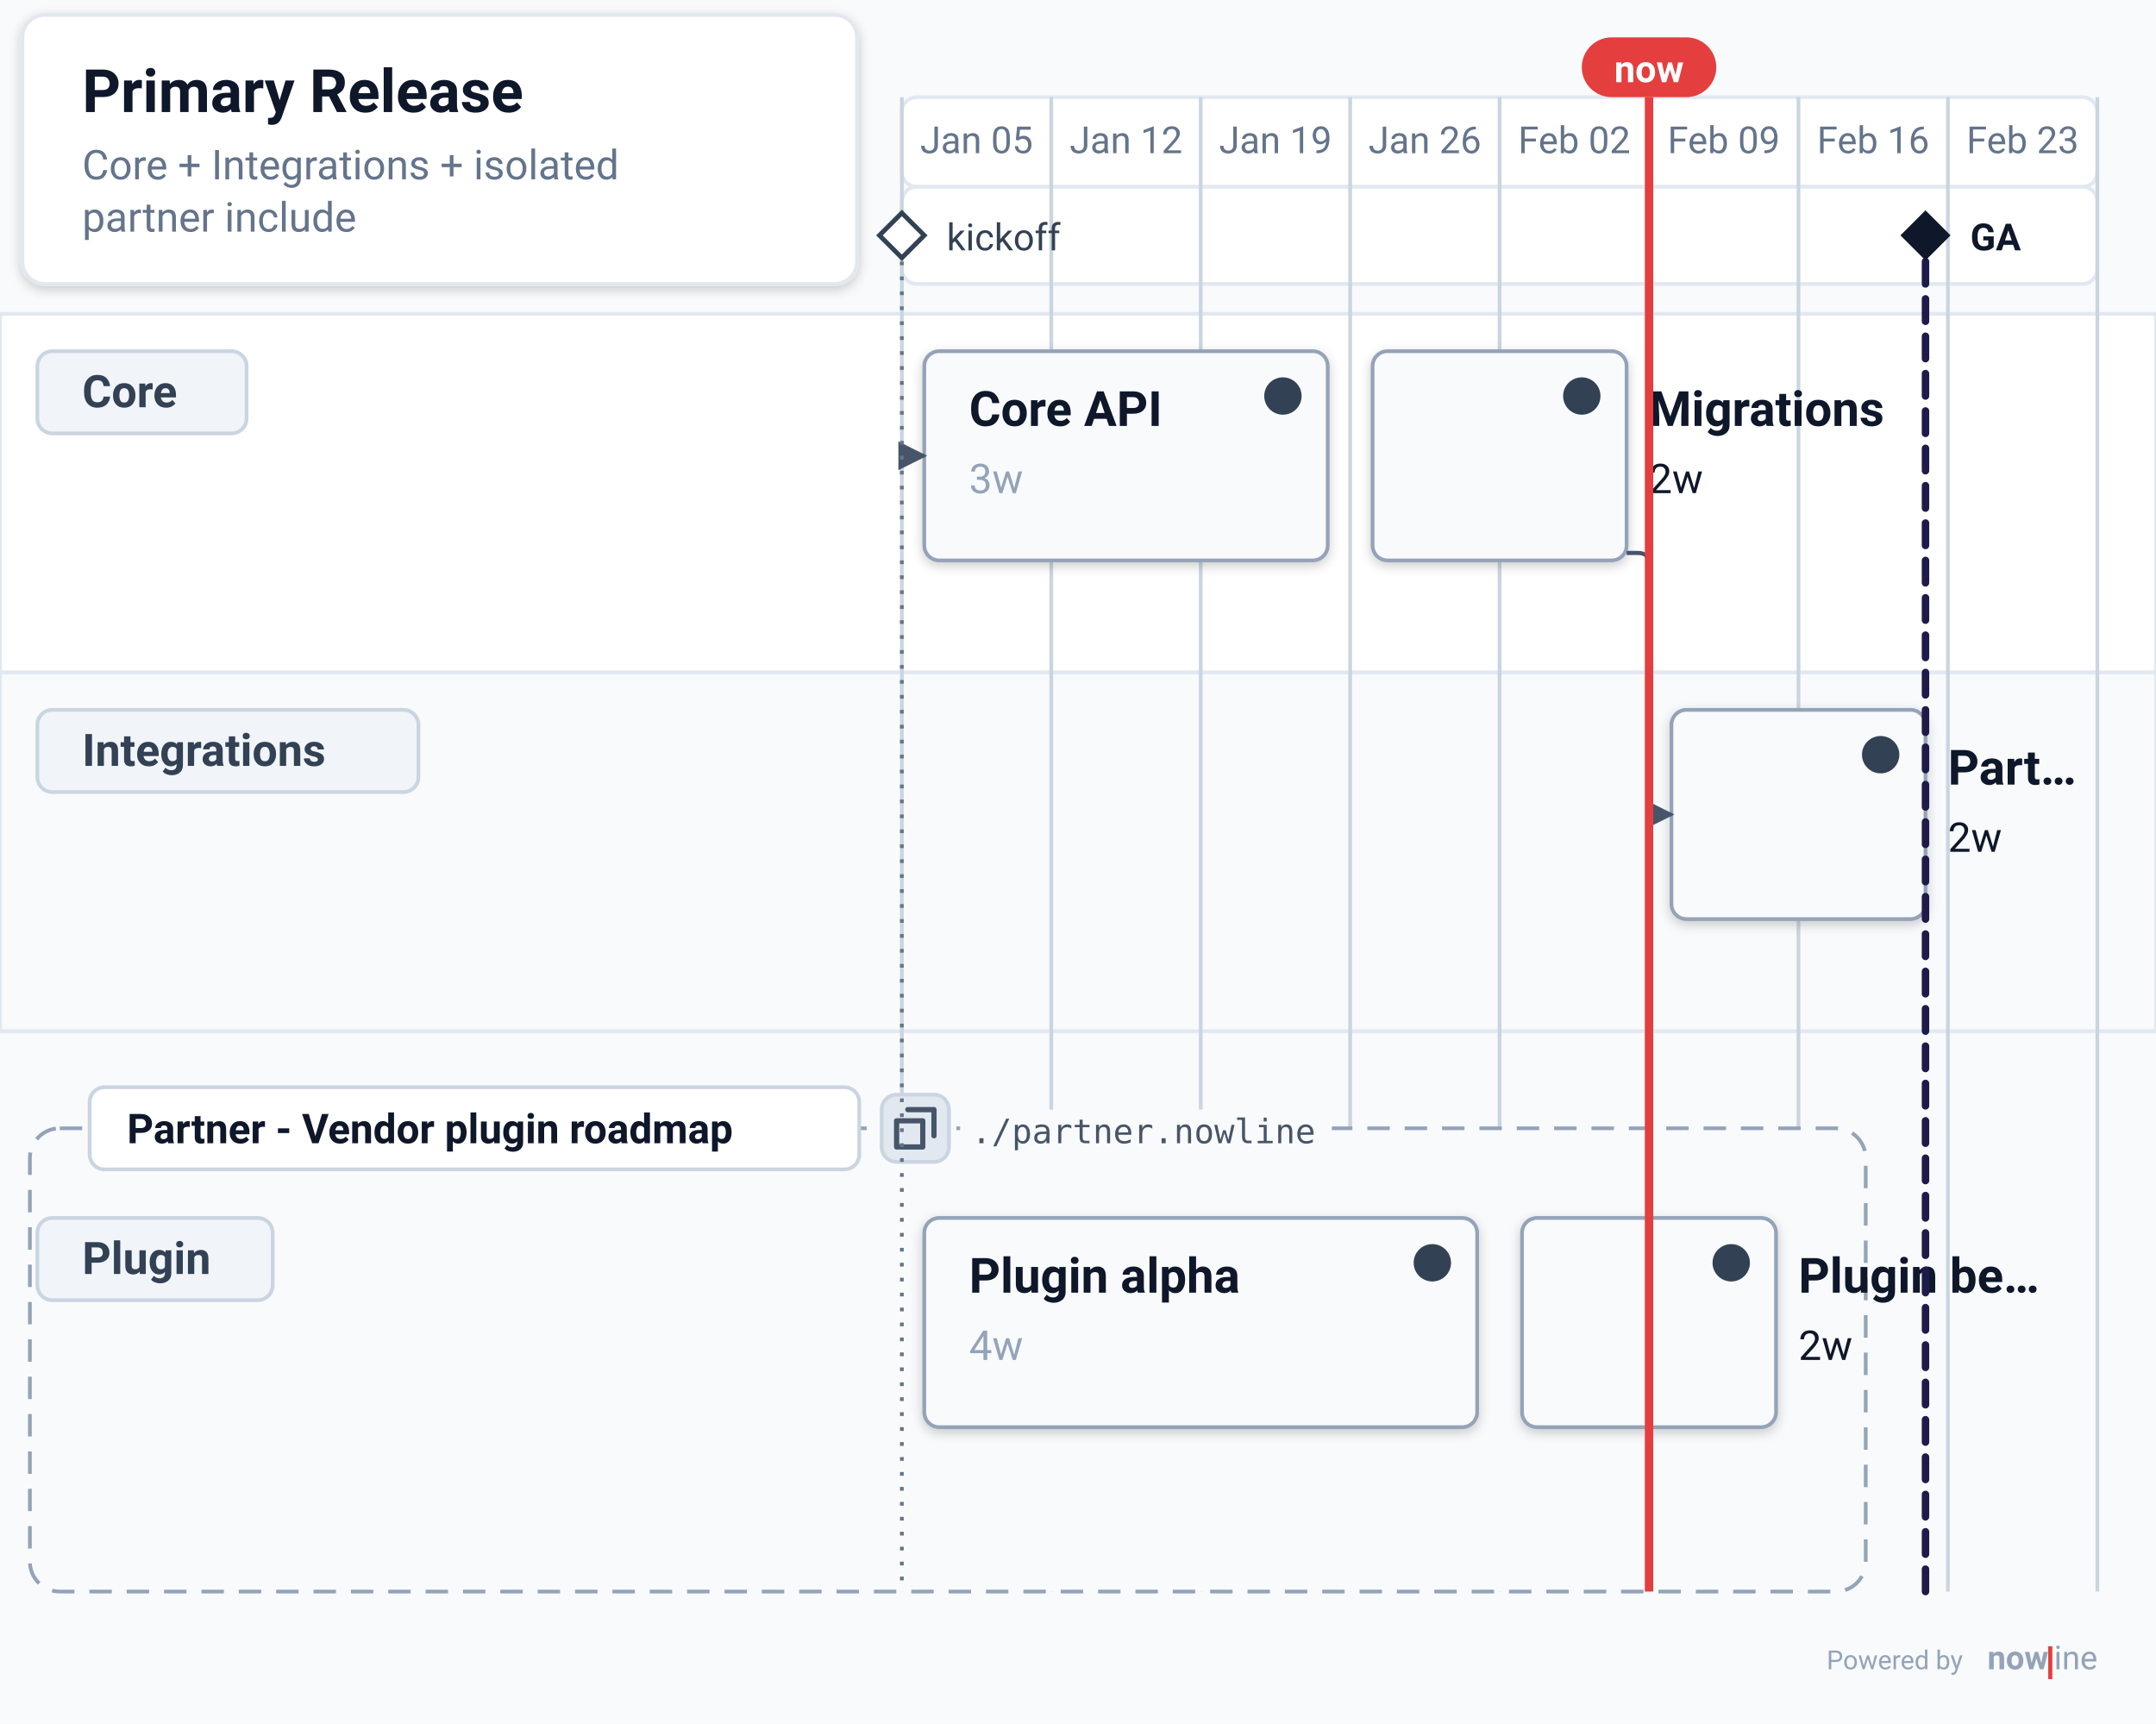
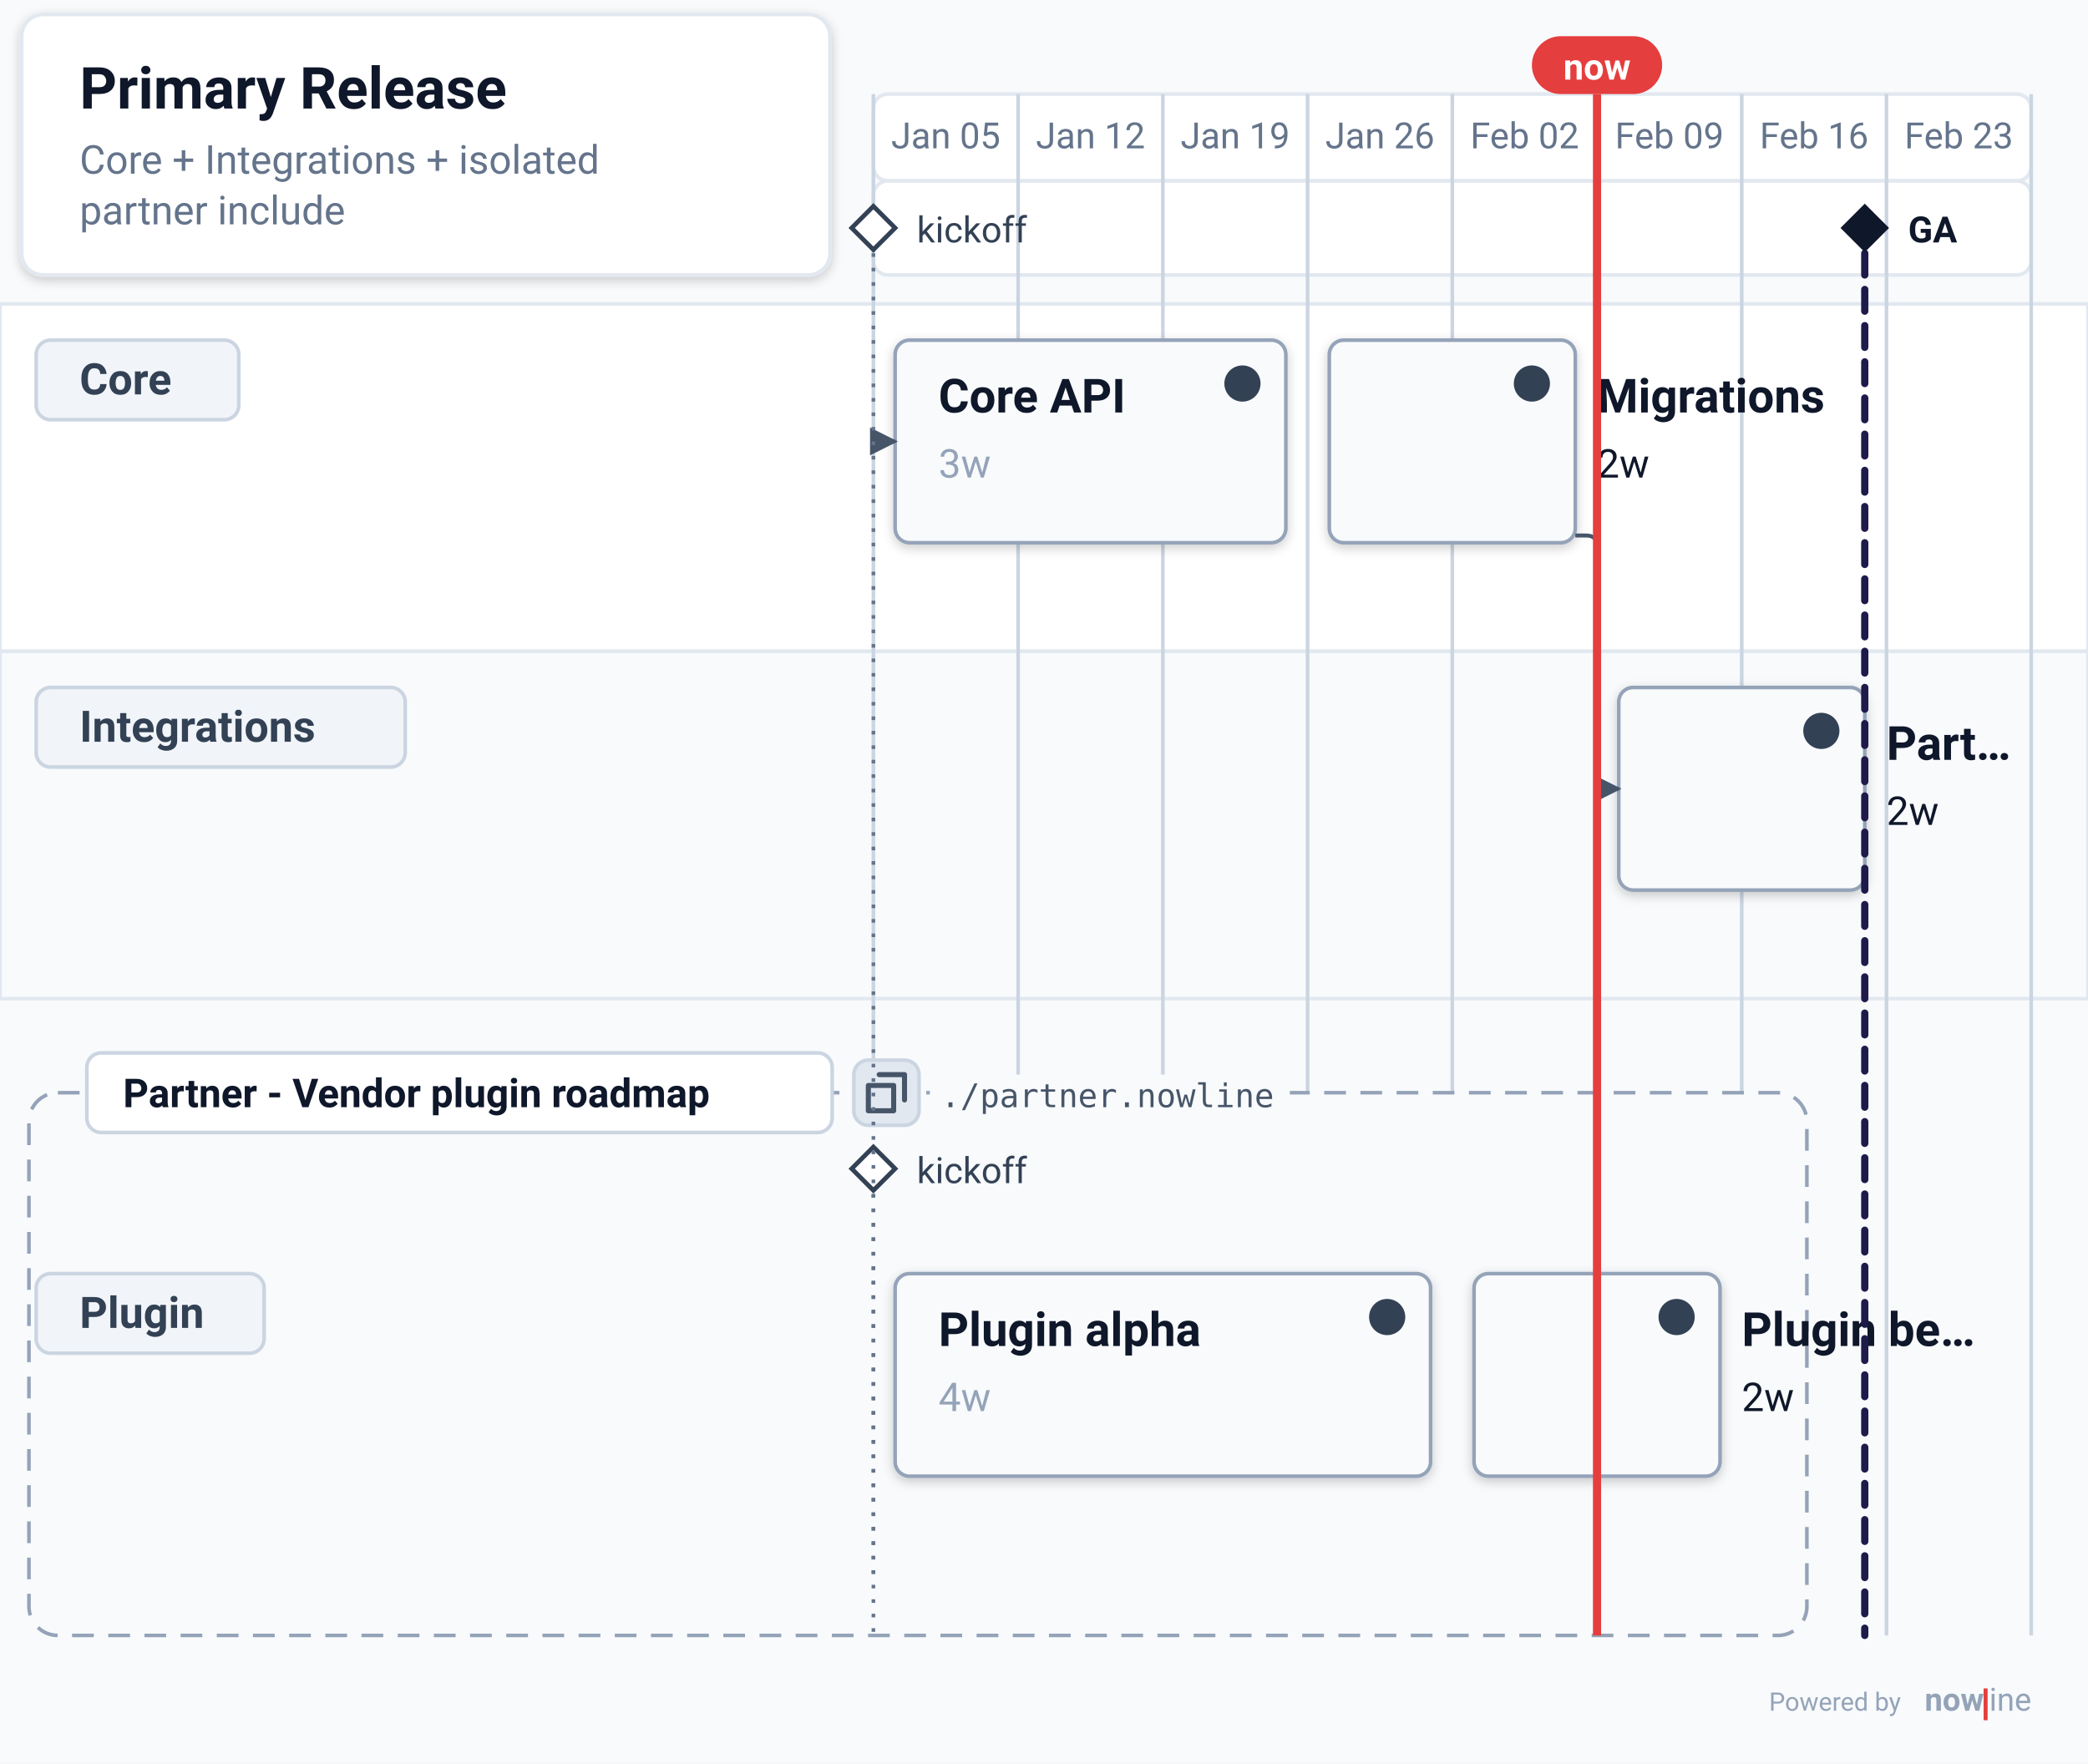
- <svg xmlns="http://www.w3.org/2000/svg" data-generator="nowline" data-theme="light" height="461.44" viewBox="0 0 577.1 461.44" width="577.1">
+ <svg xmlns="http://www.w3.org/2000/svg" data-generator="nowline" data-theme="light" height="487.44" viewBox="0 0 577.1 487.44" width="577.1">
  <defs>
    <filter height="200%" id="nl-0-root-shadow-subtle" width="200%" x="-50%" y="-50%">
      <feGaussianBlur in="SourceAlpha" stdDeviation="1.5" />
      <feOffset dx="0" dy="1" result="offsetblur" />
      <feComponentTransfer>
        <feFuncA type="linear" slope="0.2" />
      </feComponentTransfer>
      <feMerge>
        <feMergeNode />
        <feMergeNode in="SourceGraphic" />
      </feMerge>
    </filter>
    <filter height="200%" id="nl-0-root-shadow-soft" width="200%" x="-50%" y="-50%">
      <feGaussianBlur in="SourceAlpha" stdDeviation="5" />
      <feOffset dx="0" dy="3" result="offsetblur" />
      <feComponentTransfer>
        <feFuncA type="linear" slope="0.3" />
      </feComponentTransfer>
      <feMerge>
        <feMergeNode />
        <feMergeNode in="SourceGraphic" />
      </feMerge>
    </filter>
    <filter height="200%" id="nl-0-root-shadow-hard" width="200%" x="-50%" y="-50%">
      <feGaussianBlur in="SourceAlpha" stdDeviation="0" />
      <feOffset dx="2" dy="2" result="offsetblur" />
      <feComponentTransfer>
        <feFuncA type="linear" slope="0.45" />
      </feComponentTransfer>
      <feMerge>
        <feMergeNode />
        <feMergeNode in="SourceGraphic" />
      </feMerge>
    </filter>
    <marker id="nl-0-root-arrow" viewBox="0 0 10 10" refX="9" refY="5" markerWidth="7" markerHeight="7" orient="auto">
      <path d="M 0 0 L 10 5 L 0 10 z" fill="#475569" />
    </marker>
    <marker id="nl-0-root-arrow-light" viewBox="0 0 10 10" refX="9" refY="5" markerWidth="7" markerHeight="7" orient="auto">
      <path d="M 0 0 L 10 5 L 0 10 z" fill="#94a3b8" />
    </marker>
    <marker id="nl-0-root-arrow-dark" viewBox="0 0 10 10" refX="9" refY="5" markerWidth="7" markerHeight="7" orient="auto">
      <path d="M 0 0 L 10 5 L 0 10 z" fill="#0f172a" />
    </marker>
  </defs>
-   <rect fill="#f8fafc" height="461.44" width="577.1" x="0" y="0" />
+   <rect fill="#f8fafc" height="487.44" width="577.1" x="0" y="0" />
  <g data-layer="timeline">
    <rect fill="#ffffff" height="24" rx="4" ry="4" stroke="#e2e8f0" stroke-width="1" width="320" x="241.4" y="26" />
    <rect fill="#ffffff" height="26" rx="4" ry="4" stroke="#e2e8f0" stroke-width="1" width="320" x="241.4" y="50" />
    <text fill="#64748b" font-family="system-ui, -apple-system, &quot;Segoe UI&quot;, Roboto, sans-serif" font-size="10" text-anchor="middle" x="261.4" y="41">Jan 05</text>
    <text fill="#64748b" font-family="system-ui, -apple-system, &quot;Segoe UI&quot;, Roboto, sans-serif" font-size="10" text-anchor="middle" x="301.4" y="41">Jan 12</text>
    <text fill="#64748b" font-family="system-ui, -apple-system, &quot;Segoe UI&quot;, Roboto, sans-serif" font-size="10" text-anchor="middle" x="341.4" y="41">Jan 19</text>
    <text fill="#64748b" font-family="system-ui, -apple-system, &quot;Segoe UI&quot;, Roboto, sans-serif" font-size="10" text-anchor="middle" x="381.4" y="41">Jan 26</text>
    <text fill="#64748b" font-family="system-ui, -apple-system, &quot;Segoe UI&quot;, Roboto, sans-serif" font-size="10" text-anchor="middle" x="421.4" y="41">Feb 02</text>
    <text fill="#64748b" font-family="system-ui, -apple-system, &quot;Segoe UI&quot;, Roboto, sans-serif" font-size="10" text-anchor="middle" x="461.4" y="41">Feb 09</text>
    <text fill="#64748b" font-family="system-ui, -apple-system, &quot;Segoe UI&quot;, Roboto, sans-serif" font-size="10" text-anchor="middle" x="501.4" y="41">Feb 16</text>
    <text fill="#64748b" font-family="system-ui, -apple-system, &quot;Segoe UI&quot;, Roboto, sans-serif" font-size="10" text-anchor="middle" x="541.4" y="41">Feb 23</text>
  </g>
  <g data-id="core" data-layer="swimlane-bg">
    <rect fill="#ffffff" height="96" stroke="#e2e8f0" stroke-width="1" width="577.1" x="0" y="84" />
  </g>
  <g data-id="integrations" data-layer="swimlane-bg">
    <rect fill="#f8fafc" height="96" stroke="#e2e8f0" stroke-width="1" width="577.1" x="0" y="180" />
  </g>
  <g data-layer="grid">
-     <line stroke="#cbd5e1" stroke-width="1" x1="241.4" x2="241.4" y1="26" y2="426" />
-     <line stroke="#cbd5e1" stroke-width="1" x1="281.4" x2="281.4" y1="26" y2="426" />
-     <line stroke="#cbd5e1" stroke-width="1" x1="321.4" x2="321.4" y1="26" y2="426" />
-     <line stroke="#cbd5e1" stroke-width="1" x1="361.4" x2="361.4" y1="26" y2="426" />
-     <line stroke="#cbd5e1" stroke-width="1" x1="401.4" x2="401.4" y1="26" y2="426" />
-     <line stroke="#cbd5e1" stroke-width="1" x1="441.4" x2="441.4" y1="26" y2="426" />
-     <line stroke="#cbd5e1" stroke-width="1" x1="481.4" x2="481.4" y1="26" y2="426" />
-     <line stroke="#cbd5e1" stroke-width="1" x1="521.4" x2="521.4" y1="26" y2="426" />
-     <line stroke="#cbd5e1" stroke-width="1" x1="561.4" x2="561.4" y1="26" y2="426" />
+     <line stroke="#cbd5e1" stroke-width="1" x1="241.4" x2="241.4" y1="26" y2="452" />
+     <line stroke="#cbd5e1" stroke-width="1" x1="281.4" x2="281.4" y1="26" y2="452" />
+     <line stroke="#cbd5e1" stroke-width="1" x1="321.4" x2="321.4" y1="26" y2="452" />
+     <line stroke="#cbd5e1" stroke-width="1" x1="361.4" x2="361.4" y1="26" y2="452" />
+     <line stroke="#cbd5e1" stroke-width="1" x1="401.4" x2="401.4" y1="26" y2="452" />
+     <line stroke="#cbd5e1" stroke-width="1" x1="441.4" x2="441.4" y1="26" y2="452" />
+     <line stroke="#cbd5e1" stroke-width="1" x1="481.4" x2="481.4" y1="26" y2="452" />
+     <line stroke="#cbd5e1" stroke-width="1" x1="521.4" x2="521.4" y1="26" y2="452" />
+     <line stroke="#cbd5e1" stroke-width="1" x1="561.4" x2="561.4" y1="26" y2="452" />
  </g>
  <g data-id="core" data-layer="swimlane">
    <rect fill="#f1f5f9" height="22" rx="4" ry="4" stroke="#cbd5e1" stroke-width="1" width="56" x="10" y="94" />
    <text fill="#334155" font-family="system-ui, -apple-system, &quot;Segoe UI&quot;, Roboto, sans-serif" font-size="12" font-weight="600" x="22" y="109">Core</text>
    <g data-id="core-api" data-layer="item">
      <rect fill="#f8fafc" filter="url(#nl-0-root-shadow-subtle)" height="56" rx="4" ry="4" stroke="#94a3b8" stroke-width="1" width="108" x="247.4" y="94" />
      <circle cx="343.4" cy="106" fill="#334155" r="5" />
      <text fill="#0f172a" font-family="system-ui, -apple-system, &quot;Segoe UI&quot;, Roboto, sans-serif" font-size="13" font-weight="600" x="259.4" y="114">Core API</text>
      <text fill="#94a3b8" font-family="system-ui, -apple-system, &quot;Segoe UI&quot;, Roboto, sans-serif" font-size="11" x="259.4" y="132">3w</text>
    </g>
    <g data-id="migrations" data-layer="item">
      <rect fill="#f8fafc" filter="url(#nl-0-root-shadow-subtle)" height="56" rx="4" ry="4" stroke="#94a3b8" stroke-width="1" width="68" x="367.4" y="94" />
      <circle cx="423.4" cy="106" fill="#334155" r="5" />
      <text fill="#0f172a" font-family="system-ui, -apple-system, &quot;Segoe UI&quot;, Roboto, sans-serif" font-size="13" font-weight="600" x="441.4" y="114">Migrations</text>
      <text fill="#0f172a" font-family="system-ui, -apple-system, &quot;Segoe UI&quot;, Roboto, sans-serif" font-size="11" x="441.4" y="132">2w</text>
    </g>
  </g>
  <g data-id="integrations" data-layer="swimlane">
    <rect fill="#f1f5f9" height="22" rx="4" ry="4" stroke="#cbd5e1" stroke-width="1" width="102" x="10" y="190" />
    <text fill="#334155" font-family="system-ui, -apple-system, &quot;Segoe UI&quot;, Roboto, sans-serif" font-size="12" font-weight="600" x="22" y="205">Integrations</text>
    <g data-id="bridge" data-layer="item">
      <rect fill="#f8fafc" filter="url(#nl-0-root-shadow-subtle)" height="56" rx="4" ry="4" stroke="#94a3b8" stroke-width="1" width="68" x="447.4" y="190" />
      <circle cx="503.4" cy="202" fill="#334155" r="5" />
      <text fill="#0f172a" font-family="system-ui, -apple-system, &quot;Segoe UI&quot;, Roboto, sans-serif" font-size="13" font-weight="600" x="521.4" y="210">Part…</text>
      <text fill="#0f172a" font-family="system-ui, -apple-system, &quot;Segoe UI&quot;, Roboto, sans-serif" font-size="11" x="521.4" y="228">2w</text>
    </g>
  </g>
  <g data-layer="include">
-     <rect fill="#f8fafc" height="124" rx="8" ry="8" stroke="#94a3b8" stroke-dasharray="6 4" stroke-width="1" width="491.4" x="8" y="302" />
+     <rect fill="#f8fafc" height="150" rx="8" ry="8" stroke="#94a3b8" stroke-dasharray="6 4" stroke-width="1" width="491.4" x="8" y="302" />
    <g data-id="plugin" data-layer="swimlane">
-       <rect fill="#f1f5f9" height="22" rx="4" ry="4" stroke="#cbd5e1" stroke-width="1" width="63" x="10" y="326" />
-       <text fill="#334155" font-family="system-ui, -apple-system, &quot;Segoe UI&quot;, Roboto, sans-serif" font-size="12" font-weight="600" x="22" y="341">Plugin</text>
+       <rect fill="#f1f5f9" height="22" rx="4" ry="4" stroke="#cbd5e1" stroke-width="1" width="63" x="10" y="352" />
+       <text fill="#334155" font-family="system-ui, -apple-system, &quot;Segoe UI&quot;, Roboto, sans-serif" font-size="12" font-weight="600" x="22" y="367">Plugin</text>
      <g data-id="plugin-alpha" data-layer="item">
-         <rect fill="#f8fafc" filter="url(#nl-0-root-shadow-subtle)" height="56" rx="4" ry="4" stroke="#94a3b8" stroke-width="1" width="148" x="247.4" y="326" />
-         <circle cx="383.4" cy="338" fill="#334155" r="5" />
-         <text fill="#0f172a" font-family="system-ui, -apple-system, &quot;Segoe UI&quot;, Roboto, sans-serif" font-size="13" font-weight="600" x="259.4" y="346">Plugin alpha</text>
-         <text fill="#94a3b8" font-family="system-ui, -apple-system, &quot;Segoe UI&quot;, Roboto, sans-serif" font-size="11" x="259.4" y="364">4w</text>
+         <rect fill="#f8fafc" filter="url(#nl-0-root-shadow-subtle)" height="56" rx="4" ry="4" stroke="#94a3b8" stroke-width="1" width="148" x="247.4" y="352" />
+         <circle cx="383.4" cy="364" fill="#334155" r="5" />
+         <text fill="#0f172a" font-family="system-ui, -apple-system, &quot;Segoe UI&quot;, Roboto, sans-serif" font-size="13" font-weight="600" x="259.4" y="372">Plugin alpha</text>
+         <text fill="#94a3b8" font-family="system-ui, -apple-system, &quot;Segoe UI&quot;, Roboto, sans-serif" font-size="11" x="259.4" y="390">4w</text>
      </g>
      <g data-id="plugin-beta" data-layer="item">
-         <rect fill="#f8fafc" filter="url(#nl-0-root-shadow-subtle)" height="56" rx="4" ry="4" stroke="#94a3b8" stroke-width="1" width="68" x="407.4" y="326" />
-         <circle cx="463.4" cy="338" fill="#334155" r="5" />
-         <text fill="#0f172a" font-family="system-ui, -apple-system, &quot;Segoe UI&quot;, Roboto, sans-serif" font-size="13" font-weight="600" x="481.4" y="346">Plugin be…</text>
-         <text fill="#0f172a" font-family="system-ui, -apple-system, &quot;Segoe UI&quot;, Roboto, sans-serif" font-size="11" x="481.4" y="364">2w</text>
+         <rect fill="#f8fafc" filter="url(#nl-0-root-shadow-subtle)" height="56" rx="4" ry="4" stroke="#94a3b8" stroke-width="1" width="68" x="407.4" y="352" />
+         <circle cx="463.4" cy="364" fill="#334155" r="5" />
+         <text fill="#0f172a" font-family="system-ui, -apple-system, &quot;Segoe UI&quot;, Roboto, sans-serif" font-size="13" font-weight="600" x="481.4" y="372">Plugin be…</text>
+         <text fill="#0f172a" font-family="system-ui, -apple-system, &quot;Segoe UI&quot;, Roboto, sans-serif" font-size="11" x="481.4" y="390">2w</text>
      </g>
+     </g>
+     <line stroke="#64748b" stroke-dasharray="1 3" stroke-width="1" x1="241.4" x2="241.4" y1="330" y2="438" />
+     <g data-id="kickoff" data-layer="anchor">
+       <path d="M241.4 317 L247.4 323 L241.4 329 L235.4 323 Z" fill="#ffffff" stroke="#334155" stroke-width="1.25" />
+       <text fill="#334155" font-family="system-ui, -apple-system, &quot;Segoe UI&quot;, Roboto, sans-serif" font-size="10" x="253.4" y="327">kickoff</text>
    </g>
    <rect fill="#ffffff" height="22" rx="4" ry="4" stroke="#cbd5e1" stroke-width="1" width="206" x="24" y="291" />
    <text fill="#0f172a" font-family="system-ui, -apple-system, &quot;Segoe UI&quot;, Roboto, sans-serif" font-size="11" font-weight="600" x="34" y="306">Partner - Vendor plugin roadmap</text>
    <rect fill="#e2e8f0" height="18" rx="4" ry="4" stroke="#cbd5e1" stroke-width="1" width="18" x="236" y="293" />
    <path d="M243 297 H250 V304 M240 300 H247 V307 H240 Z" fill="none" stroke="#475569" stroke-linecap="round" stroke-linejoin="round" stroke-width="1.4" />
    <rect fill="#f8fafc" height="15" width="99.5" x="257" y="297" />
    <text fill="#475569" font-family="ui-monospace, SFMono-Regular, Menlo, Consolas, monospace" font-size="9" x="260" y="306">./partner.nowline</text>
  </g>
  <path d="M241.4 122 L247.4 122" fill="none" marker-end="url(#nl-0-root-arrow)" stroke="#475569" stroke-linejoin="round" stroke-width="1.1" />
  <path d="M435.4 148 L438.4 148 Q441.4 148 441.4 151 L441.4 215 Q441.4 218 444.4 218 L447.4 218" fill="none" marker-end="url(#nl-0-root-arrow)" stroke="#475569" stroke-linejoin="round" stroke-width="1.1" />
-   <line stroke="#64748b" stroke-dasharray="1 3" stroke-width="1" x1="241.4" x2="241.4" y1="70" y2="426" />
-   <line stroke="#1e1b4b" stroke-dasharray="6 4" stroke-linecap="round" stroke-width="2" x1="515.4" x2="515.4" y1="70" y2="426" />
+   <line stroke="#64748b" stroke-dasharray="1 3" stroke-width="1" x1="241.4" x2="241.4" y1="70" y2="452" />
+   <line stroke="#1e1b4b" stroke-dasharray="6 4" stroke-linecap="round" stroke-width="2" x1="515.4" x2="515.4" y1="70" y2="452" />
  <g data-id="kickoff" data-layer="anchor">
    <path d="M241.4 57 L247.4 63 L241.4 69 L235.4 63 Z" fill="#ffffff" stroke="#334155" stroke-width="1.25" />
    <text fill="#334155" font-family="system-ui, -apple-system, &quot;Segoe UI&quot;, Roboto, sans-serif" font-size="10" x="253.4" y="67">kickoff</text>
  </g>
  <g data-id="ga" data-layer="milestone">
    <path d="M515.4 57 L521.4 63 L515.4 69 L509.4 63 Z" fill="#0f172a" stroke="#0f172a" stroke-width="1" />
    <text fill="#0f172a" font-family="system-ui, -apple-system, &quot;Segoe UI&quot;, Roboto, sans-serif" font-size="10" font-weight="600" x="527.4" y="67">GA</text>
  </g>
  <g data-layer="nowline">
-     <line stroke="#e53e3e" stroke-width="2.25" x1="441.4" x2="441.4" y1="26" y2="426" />
+     <line stroke="#e53e3e" stroke-width="2.25" x1="441.4" x2="441.4" y1="26" y2="452" />
    <rect fill="#e53e3e" height="16" rx="8" ry="8" width="36" x="423.4" y="10" />
    <text fill="#ffffff" font-family="system-ui, -apple-system, &quot;Segoe UI&quot;, Roboto, sans-serif" font-size="10" font-weight="700" text-anchor="middle" x="441.4" y="22">now</text>
  </g>
  <g data-id="nl-0-root-header" data-layer="header">
    <rect fill="#ffffff" filter="url(#nl-0-root-shadow-subtle)" height="72" rx="6" ry="6" stroke="#e2e8f0" stroke-width="1" width="223.4" x="6" y="4" />
    <text fill="#0f172a" font-family="system-ui, -apple-system, &quot;Segoe UI&quot;, Roboto, sans-serif" font-size="16" font-weight="600" x="22" y="30">Primary Release</text>
    <text fill="#64748b" font-family="system-ui, -apple-system, &quot;Segoe UI&quot;, Roboto, sans-serif" font-size="11" x="22" y="48">Core + Integrations + isolated</text>
    <text fill="#64748b" font-family="system-ui, -apple-system, &quot;Segoe UI&quot;, Roboto, sans-serif" font-size="11" x="22" y="62">partner include</text>
  </g>
  <a aria-label="Powered by nowline" href="https://nowline.io" rel="noopener" target="_blank">
    <g data-layer="attribution">
-       <g transform="translate(488.94 438) scale(0.22)">
+       <g transform="translate(488.94 464) scale(0.22)">
        <text fill="#94a3b8" font-family="system-ui, -apple-system, &quot;Segoe UI&quot;, Roboto, sans-serif" font-size="32" font-weight="400" x="0" y="40">Powered by</text>
        <text fill="#94a3b8" font-family="system-ui, -apple-system, &quot;Segoe UI&quot;, Roboto, sans-serif" font-size="40" font-weight="700" x="195.6" y="40">now</text>
        <rect fill="#e53e3e" height="40" width="5" x="269.6" y="12" />
        <text fill="#94a3b8" font-family="system-ui, -apple-system, &quot;Segoe UI&quot;, Roboto, sans-serif" font-size="40" font-weight="400" x="276.6" y="40">ine</text>
      </g>
    </g>
  </a>
</svg>
